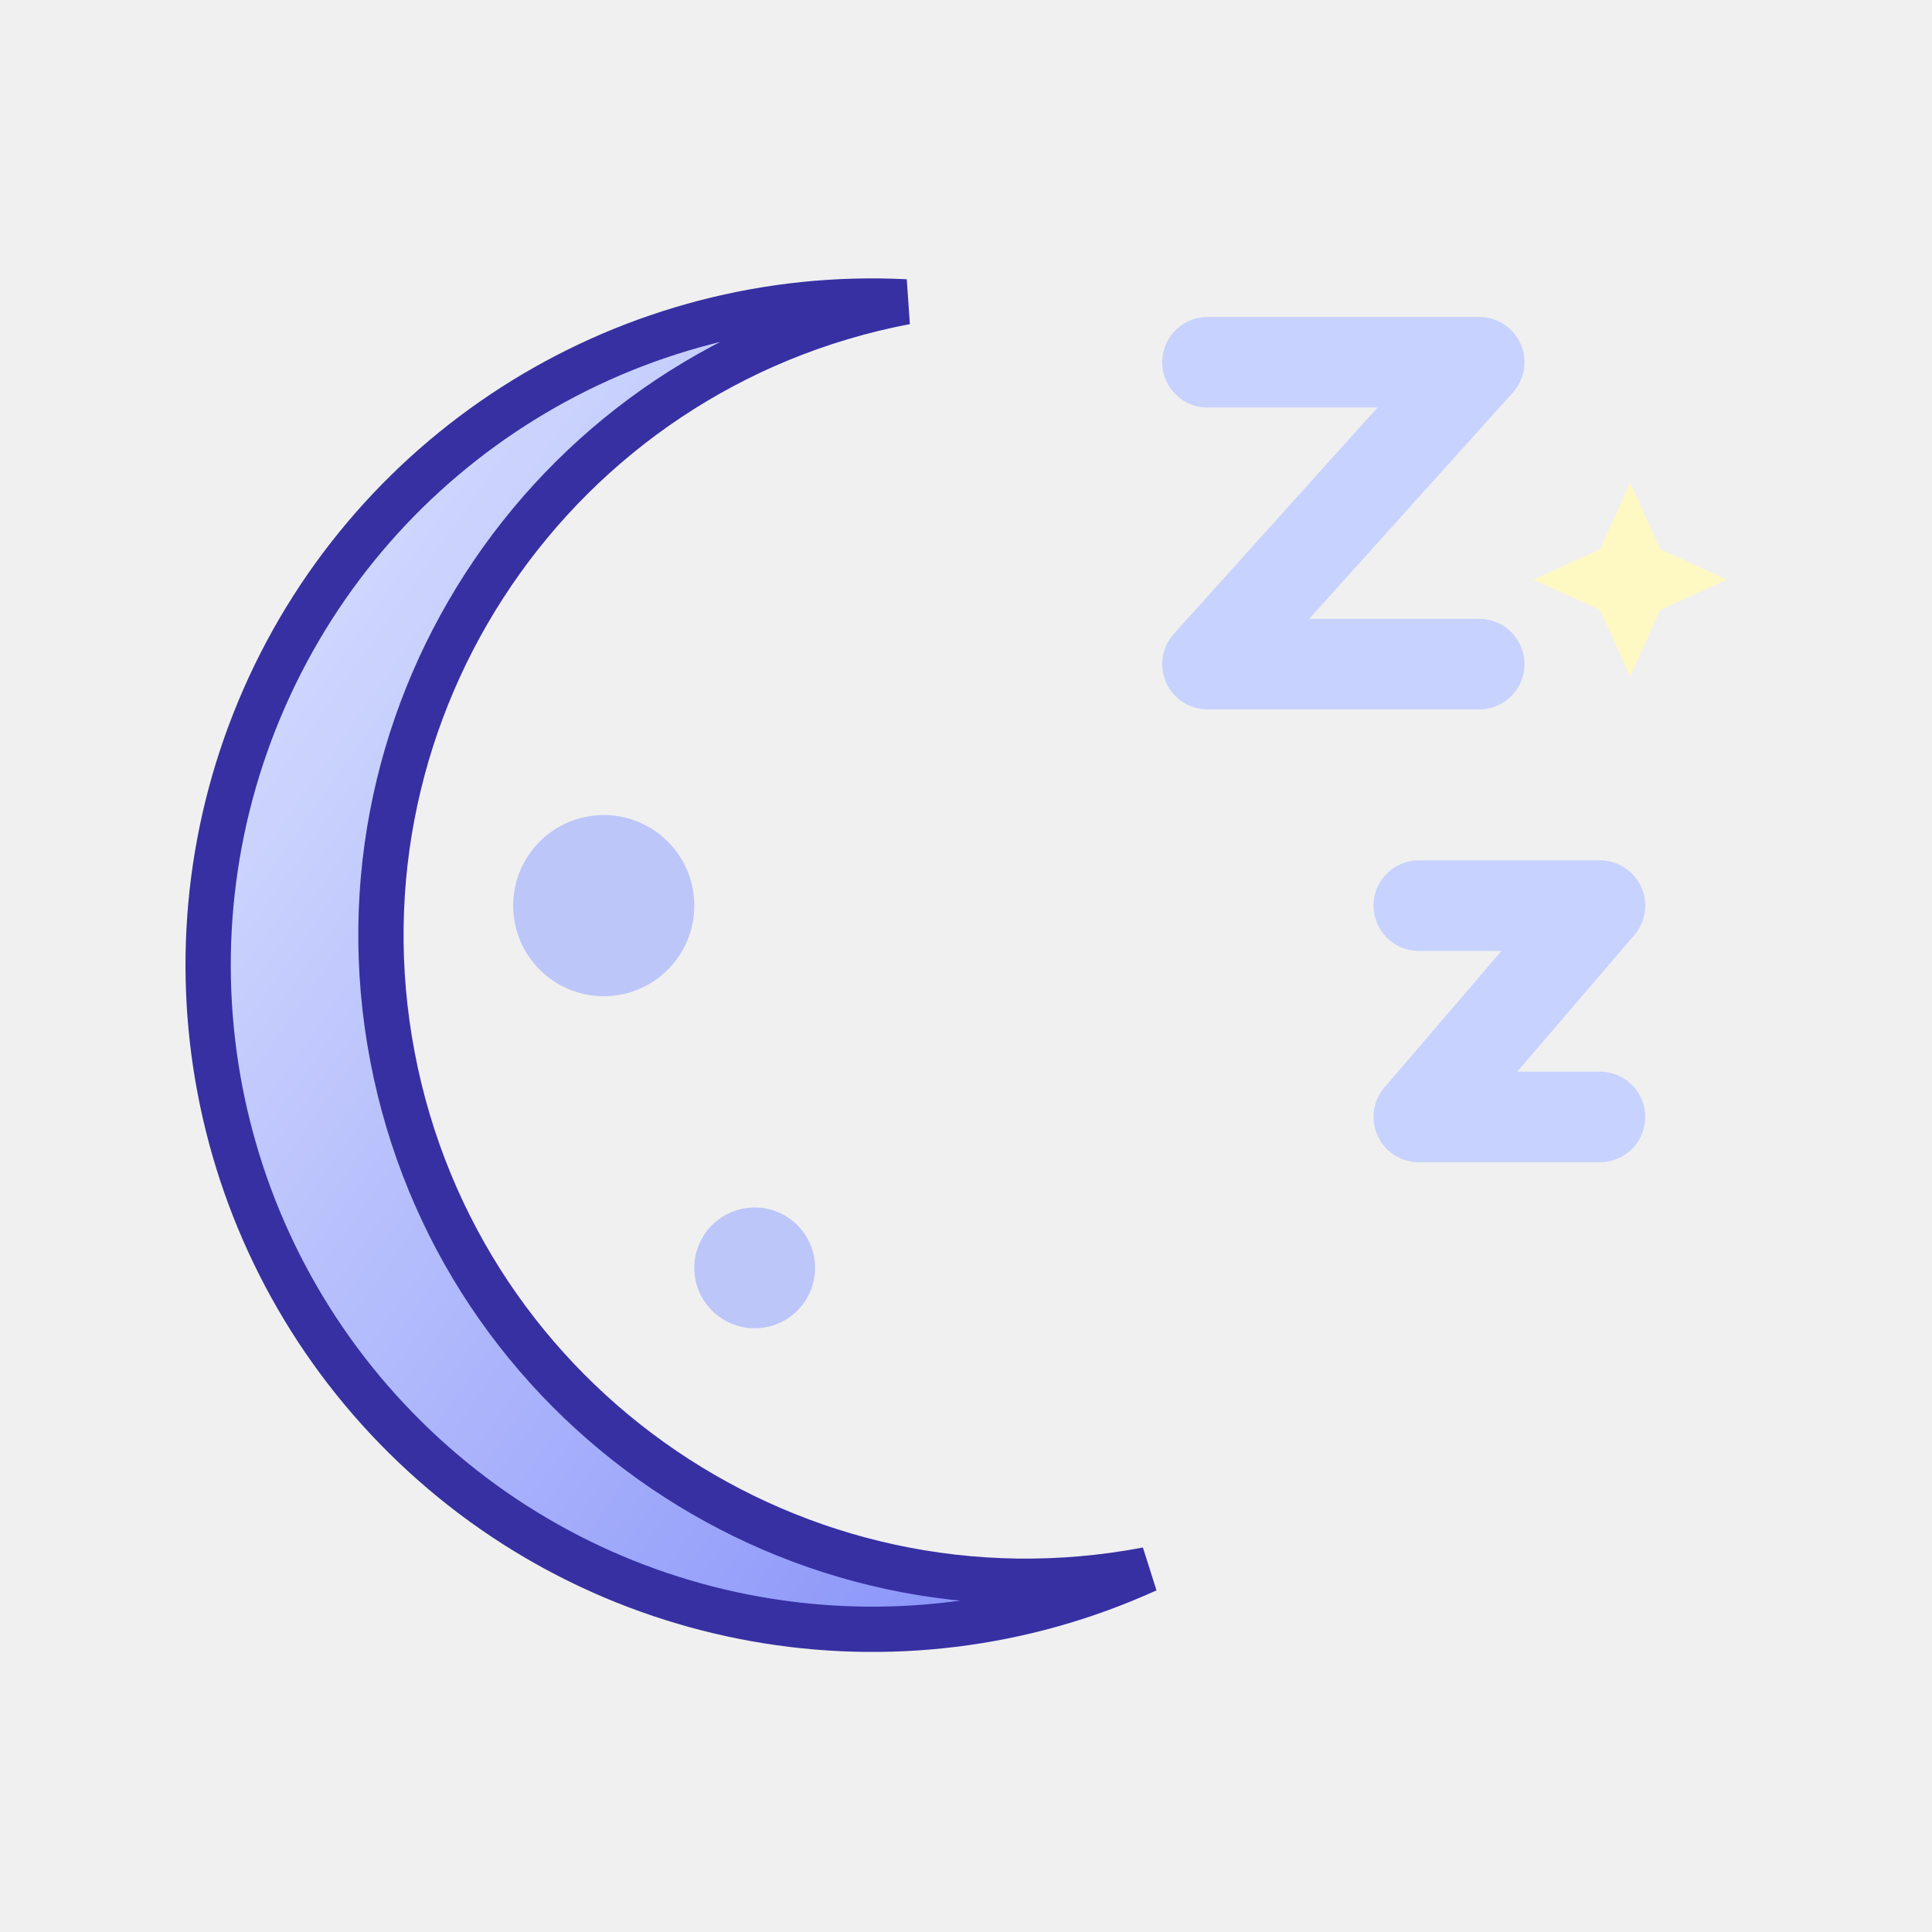
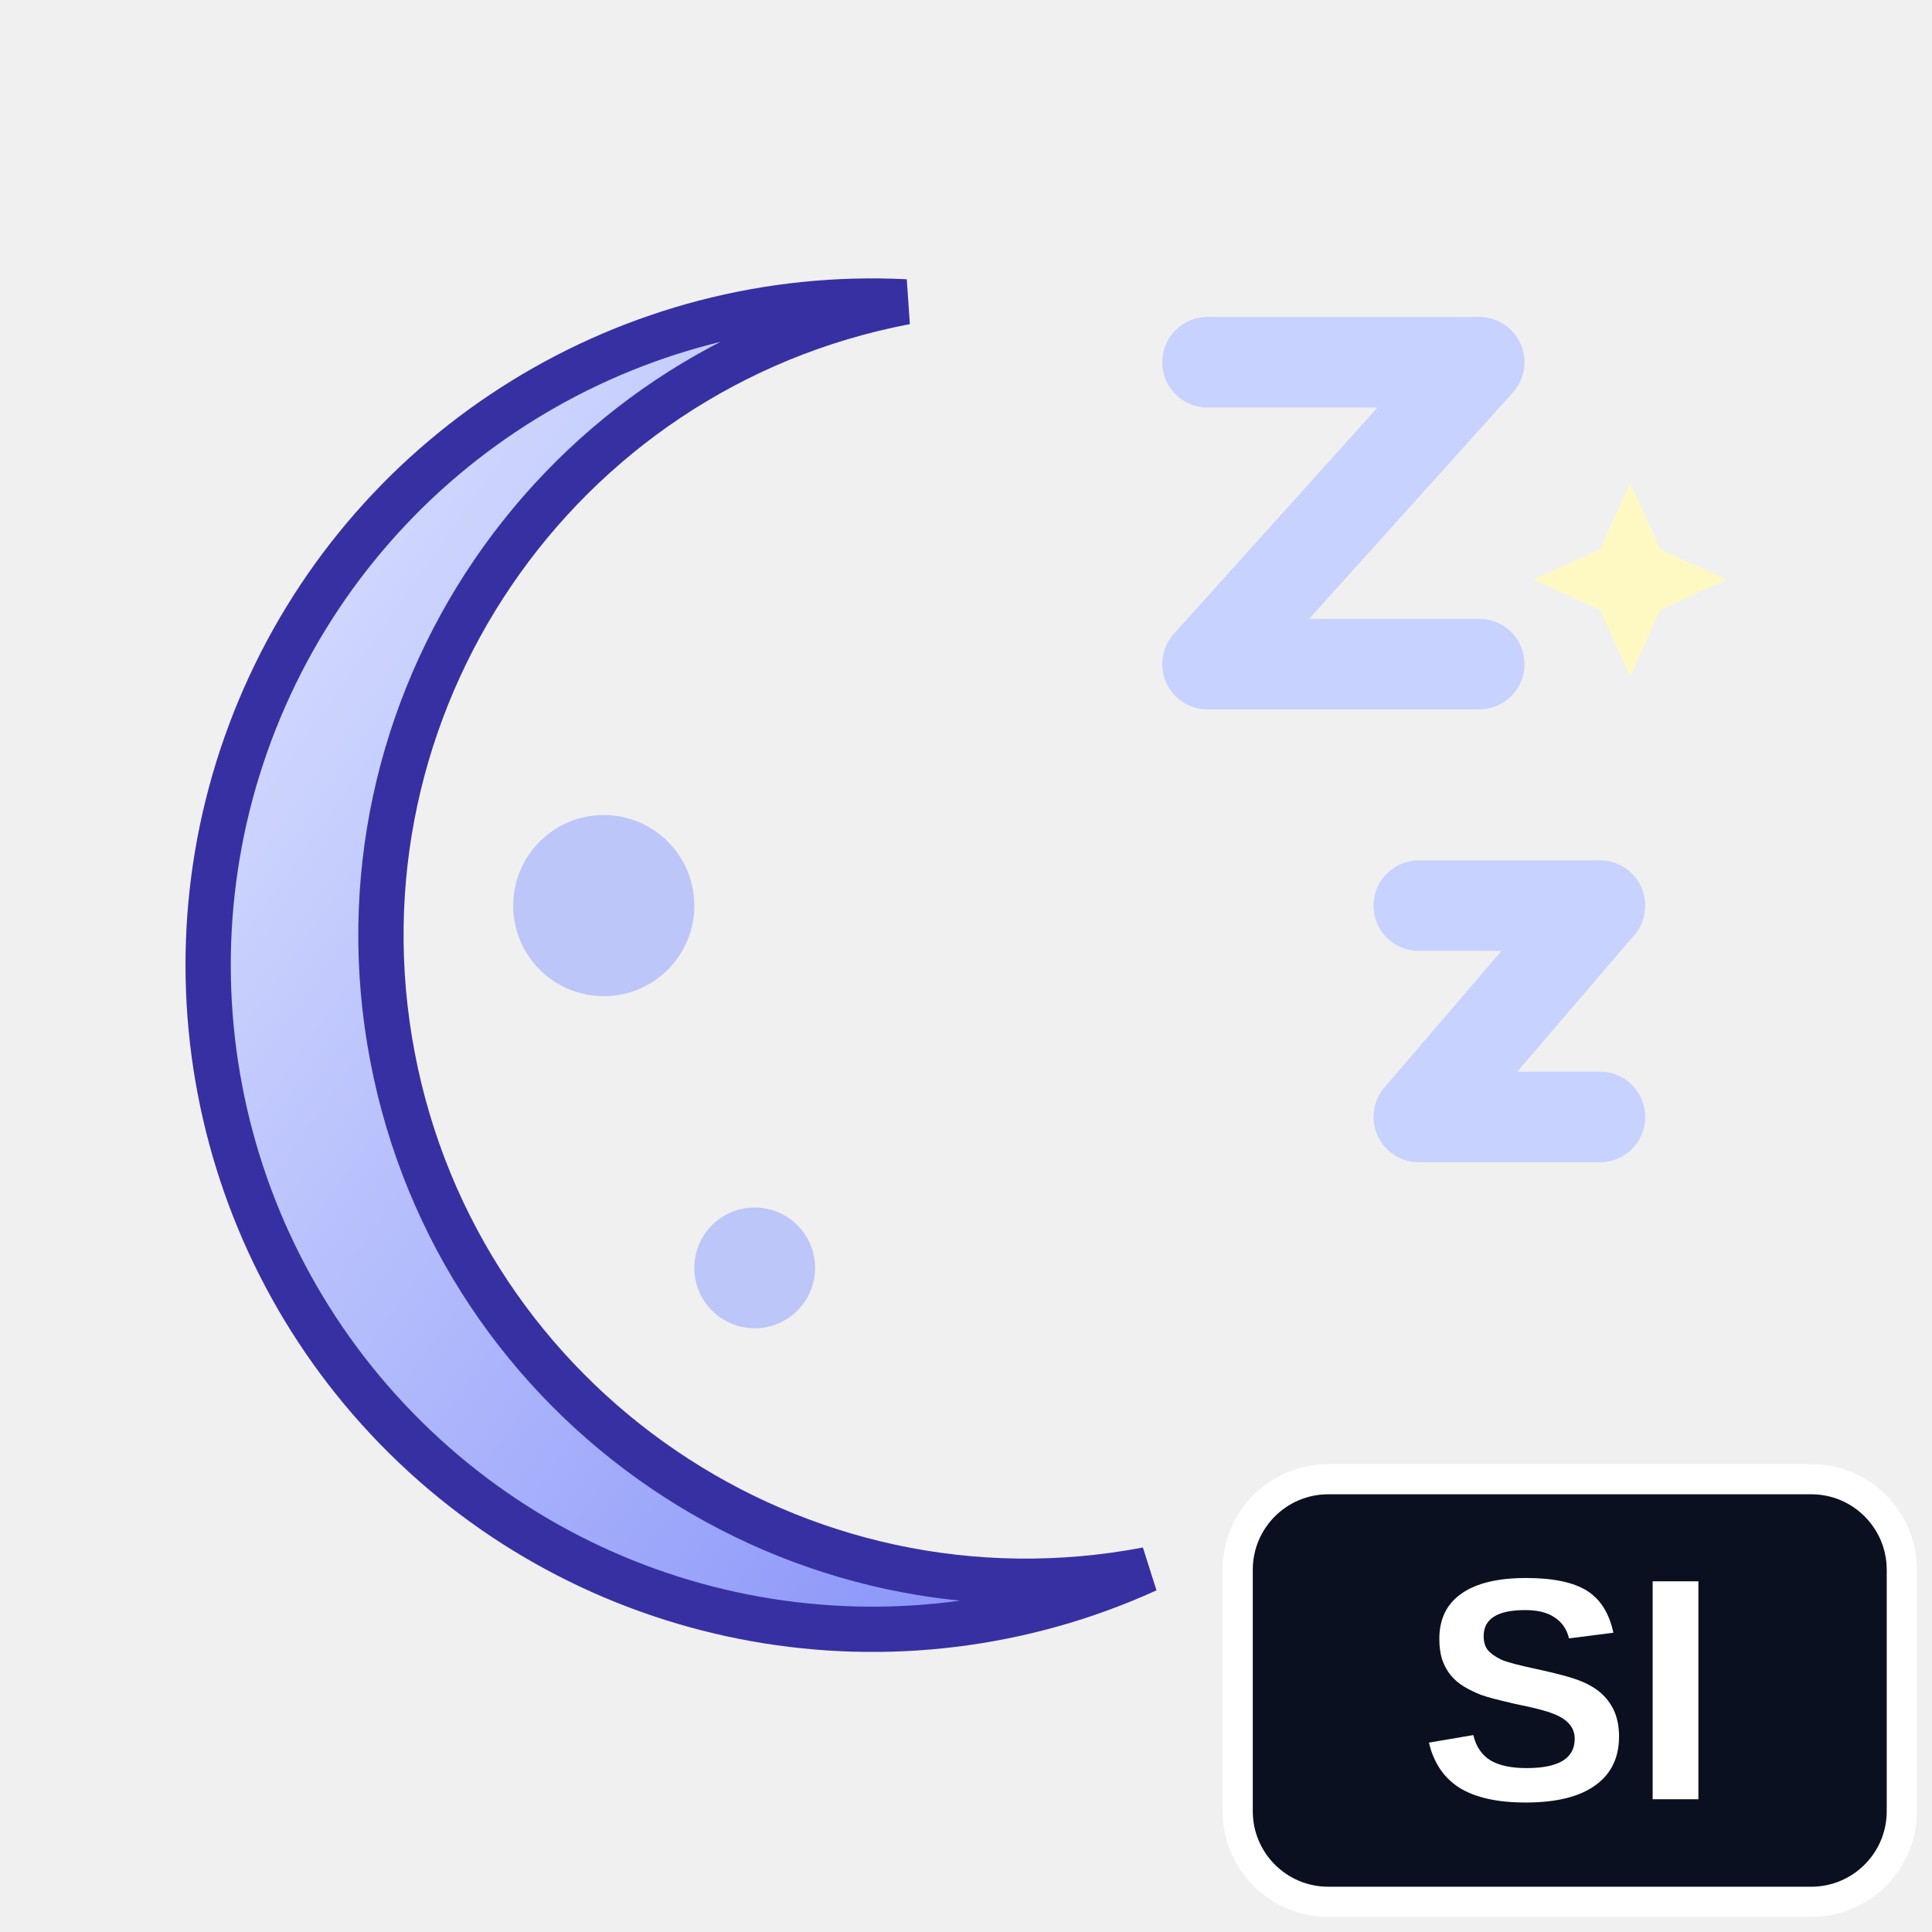
<svg xmlns="http://www.w3.org/2000/svg" viewBox="0 0 64 64">
  <defs>
    <linearGradient id="sleep-moon" x1="0" y1="0" x2="1" y2="1">
      <stop offset="0%" stop-color="#e0e7ff" />
      <stop offset="100%" stop-color="#818cf8" />
    </linearGradient>
  </defs>
  <path d="M38 52A22 22 0 1 1 30 10a17 17 0 0 0 8 42z" fill="url(#sleep-moon)" stroke="#3730a3" stroke-width="1.5" />
  <circle cx="20" cy="30" r="3" fill="#a5b4fc" opacity=".7" />
  <circle cx="25" cy="42" r="2" fill="#a5b4fc" opacity=".7" />
  <g fill="none" stroke="#c7d2fe" stroke-width="3" stroke-linecap="round" stroke-linejoin="round">
    <path d="M40 12h9l-9 10h9" />
    <path d="M47 30h6l-6 7h6" />
  </g>
  <path d="M54 16l1 2.2 2.2 1-2.2 1-1 2.2-1-2.2-2.2-1 2.2-1z" fill="#fef9c3" />
+   <g>
+     <rect x="41" y="49" width="22" height="14" rx="3" fill="#0b1020" stroke="#ffffff" stroke-width="1" />
+     <text x="52" y="59.6" text-anchor="middle" font-family="Arial, Helvetica, sans-serif" font-size="10.5" font-weight="700" fill="#ffffff">SI</text>
+   </g>
</svg>
